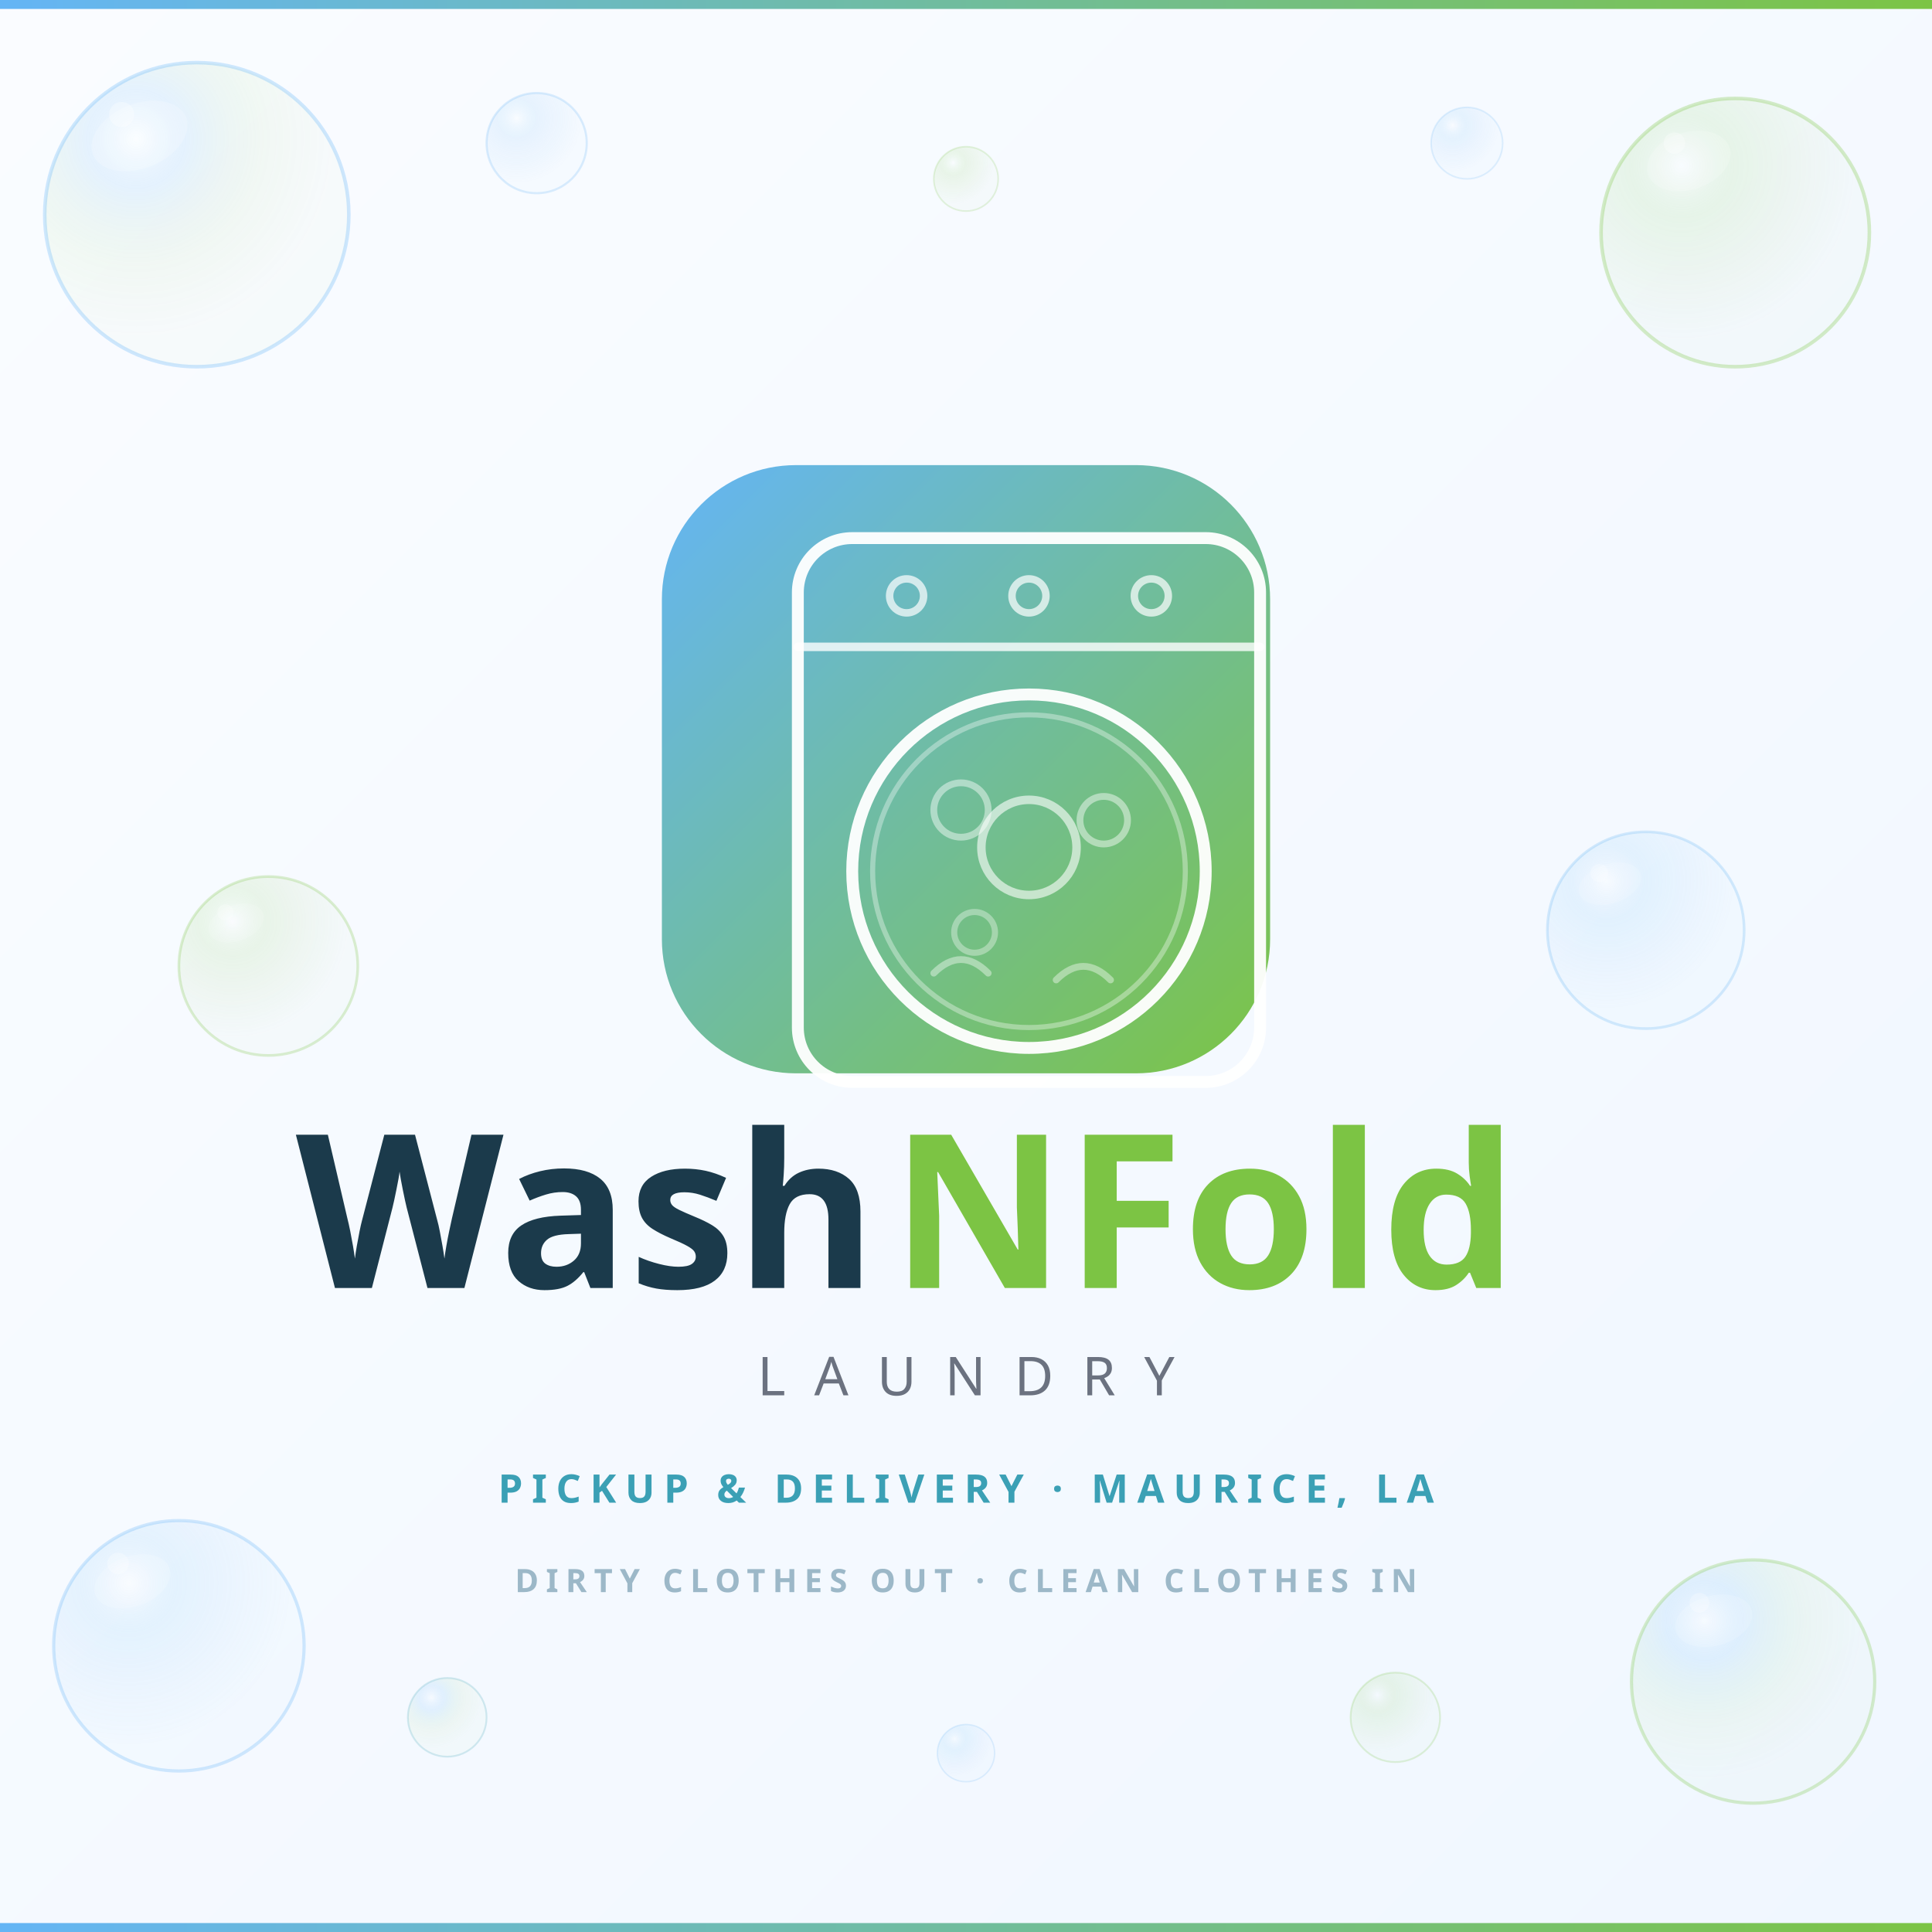
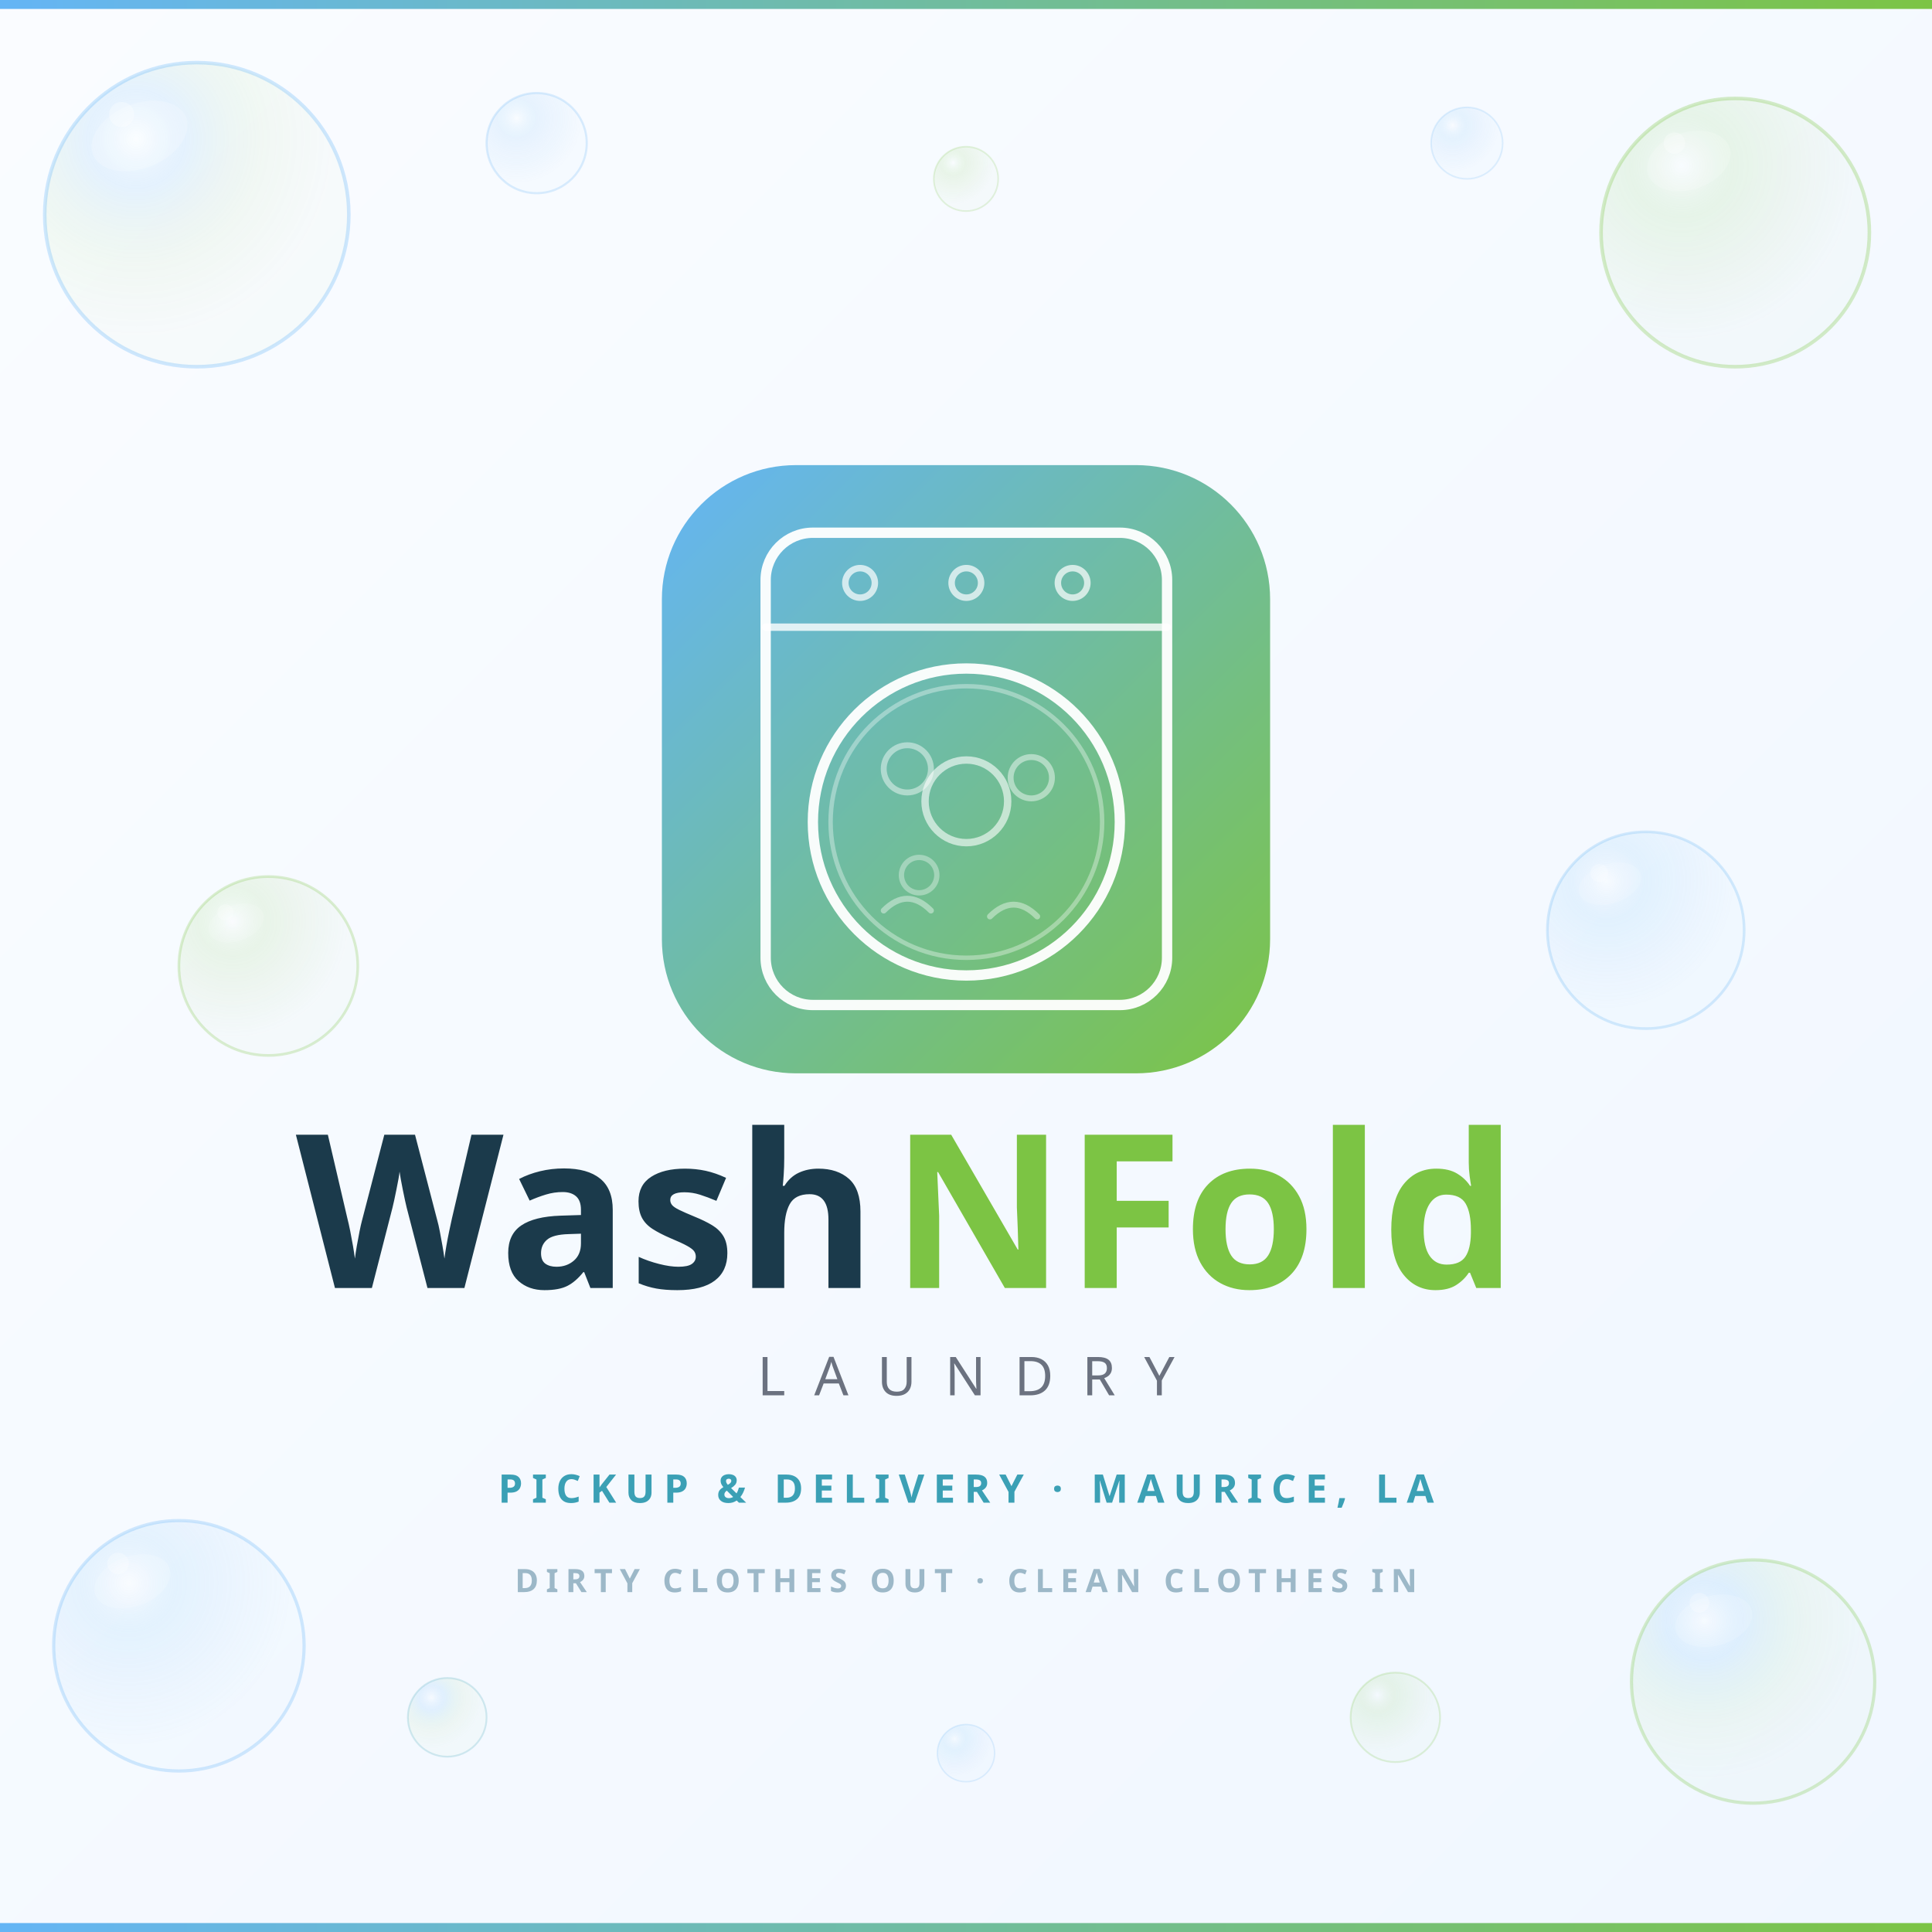
<svg xmlns="http://www.w3.org/2000/svg" viewBox="0 0 1080 1080" width="1080" height="1080">
  <defs>
    <linearGradient id="dbg" x1="0" y1="0" x2="1" y2="1">
      <stop offset="0%" stop-color="#FAFCFF" />
      <stop offset="100%" stop-color="#F0F7FF" />
    </linearGradient>
    <linearGradient id="accent" x1="0" y1="0" x2="1" y2="0">
      <stop offset="0%" stop-color="#64B5F6" />
      <stop offset="100%" stop-color="#7CC444" />
    </linearGradient>
    <radialGradient id="ga" cx="30%" cy="25%" r="65%">
      <stop offset="0%" stop-color="#FFFFFF" stop-opacity="0.22" />
      <stop offset="25%" stop-color="#64B5F6" stop-opacity="0.14" />
      <stop offset="65%" stop-color="#7CC444" stop-opacity="0.06" />
      <stop offset="100%" stop-color="#7CC444" stop-opacity="0.02" />
    </radialGradient>
    <radialGradient id="gb" cx="30%" cy="25%" r="65%">
      <stop offset="0%" stop-color="#FFFFFF" stop-opacity="0.2" />
      <stop offset="30%" stop-color="#64B5F6" stop-opacity="0.12" />
      <stop offset="100%" stop-color="#64B5F6" stop-opacity="0.02" />
    </radialGradient>
    <radialGradient id="gg" cx="30%" cy="25%" r="65%">
      <stop offset="0%" stop-color="#FFFFFF" stop-opacity="0.2" />
      <stop offset="30%" stop-color="#7CC444" stop-opacity="0.12" />
      <stop offset="100%" stop-color="#7CC444" stop-opacity="0.02" />
    </radialGradient>
    <linearGradient id="mark" x1="0" y1="0" x2="1" y2="1">
      <stop offset="0%" stop-color="#64B5F6" />
      <stop offset="100%" stop-color="#7CC444" />
    </linearGradient>
  </defs>
  <rect width="1080" height="1080" fill="url(#dbg)" />
  <rect width="1080" height="5" fill="url(#accent)" />
  <rect y="1075" width="1080" height="5" fill="url(#accent)" />
  <circle cx="110" cy="120" r="85" fill="url(#ga)" stroke="#64B5F6" stroke-width="2" stroke-opacity="0.3" />
  <ellipse cx="78" cy="76" rx="28" ry="18" fill="#FFFFFF" opacity="0.18" transform="rotate(-22,78,76)" />
  <circle cx="68" cy="64" r="7" fill="#FFFFFF" opacity="0.3" />
  <circle cx="970" cy="130" r="75" fill="url(#gg)" stroke="#7CC444" stroke-width="2" stroke-opacity="0.3" />
  <ellipse cx="944" cy="90" rx="24" ry="16" fill="#FFFFFF" opacity="0.16" transform="rotate(-18,944,90)" />
  <circle cx="936" cy="80" r="6" fill="#FFFFFF" opacity="0.28" />
  <circle cx="100" cy="920" r="70" fill="url(#gb)" stroke="#64B5F6" stroke-width="1.8" stroke-opacity="0.28" />
  <ellipse cx="74" cy="884" rx="22" ry="14" fill="#FFFFFF" opacity="0.15" transform="rotate(-20,74,884)" />
  <circle cx="66" cy="874" r="6" fill="#FFFFFF" opacity="0.25" />
  <circle cx="980" cy="940" r="68" fill="url(#ga)" stroke="#7CC444" stroke-width="1.8" stroke-opacity="0.28" />
  <ellipse cx="958" cy="906" rx="22" ry="14" fill="#FFFFFF" opacity="0.14" transform="rotate(-15,958,906)" />
  <circle cx="950" cy="896" r="5.5" fill="#FFFFFF" opacity="0.24" />
  <circle cx="920" cy="520" r="55" fill="url(#gb)" stroke="#64B5F6" stroke-width="1.5" stroke-opacity="0.25" />
  <ellipse cx="900" cy="494" rx="18" ry="11" fill="#FFFFFF" opacity="0.12" transform="rotate(-18,900,494)" />
  <circle cx="894" cy="488" r="5" fill="#FFFFFF" opacity="0.22" />
  <circle cx="150" cy="540" r="50" fill="url(#gg)" stroke="#7CC444" stroke-width="1.5" stroke-opacity="0.25" />
  <ellipse cx="132" cy="516" rx="16" ry="10" fill="#FFFFFF" opacity="0.12" transform="rotate(-20,132,516)" />
  <circle cx="126" cy="510" r="4.5" fill="#FFFFFF" opacity="0.22" />
  <circle cx="300" cy="80" r="28" fill="url(#gb)" stroke="#64B5F6" stroke-width="1.2" stroke-opacity="0.22" />
  <circle cx="780" cy="960" r="25" fill="url(#gg)" stroke="#7CC444" stroke-width="1" stroke-opacity="0.2" />
  <circle cx="250" cy="960" r="22" fill="url(#ga)" stroke="#3BA0B5" stroke-width="1" stroke-opacity="0.2" />
  <circle cx="820" cy="80" r="20" fill="url(#gb)" stroke="#64B5F6" stroke-width="0.9" stroke-opacity="0.18" />
  <circle cx="540" cy="100" r="18" fill="url(#gg)" stroke="#7CC444" stroke-width="0.9" stroke-opacity="0.18" />
  <circle cx="540" cy="980" r="16" fill="url(#gb)" stroke="#64B5F6" stroke-width="0.8" stroke-opacity="0.18" />
  <rect x="370" y="260" width="340" height="340" rx="75" fill="url(#mark)" />
-   <g transform="translate(408,278) scale(1.9)">
+   <g transform="translate(395,278) scale(1.65)">
    <rect x="20" y="12" width="136" height="160" rx="16" fill="none" stroke="#FFFFFF" stroke-width="3.5" stroke-linecap="round" stroke-linejoin="round" opacity="0.95" />
    <line x1="20" y1="44" x2="156" y2="44" stroke="#FFFFFF" stroke-width="2.5" stroke-linecap="round" opacity="0.8" />
    <circle cx="52" cy="29" r="5" fill="none" stroke="#FFFFFF" stroke-width="2.2" opacity="0.7" />
    <circle cx="88" cy="29" r="5" fill="none" stroke="#FFFFFF" stroke-width="2.2" opacity="0.7" />
    <circle cx="124" cy="29" r="5" fill="none" stroke="#FFFFFF" stroke-width="2.2" opacity="0.7" />
    <circle cx="88" cy="110" r="52" fill="none" stroke="#FFFFFF" stroke-width="3.5" stroke-linecap="round" opacity="0.95" />
    <circle cx="88" cy="110" r="46" fill="none" stroke="#FFFFFF" stroke-width="1.5" opacity="0.35" />
    <circle cx="88" cy="103" r="14" fill="none" stroke="#FFFFFF" stroke-width="2.5" opacity="0.6" />
    <circle cx="68" cy="92" r="8" fill="none" stroke="#FFFFFF" stroke-width="2" opacity="0.45" />
    <circle cx="110" cy="95" r="7" fill="none" stroke="#FFFFFF" stroke-width="2" opacity="0.45" />
    <circle cx="72" cy="128" r="6" fill="none" stroke="#FFFFFF" stroke-width="1.8" opacity="0.35" />
    <path d="M60 140 Q68 132 76 140" fill="none" stroke="#FFFFFF" stroke-width="2" stroke-linecap="round" opacity="0.4" />
    <path d="M96 142 Q104 134 112 142" fill="none" stroke="#FFFFFF" stroke-width="2" stroke-linecap="round" opacity="0.4" />
  </g>
  <text x="490" y="720" text-anchor="end" font-family="'Nunito', sans-serif" font-weight="900" font-size="120" fill="#1B3A4B">Wash</text>
  <text x="498" y="720" text-anchor="start" font-family="'Nunito', sans-serif" font-weight="900" font-size="120" fill="#7CC444">NFold</text>
  <text x="540" y="780" text-anchor="middle" font-family="'Nunito', sans-serif" font-weight="400" font-size="30" letter-spacing="16" fill="#6B7280">LAUNDRY</text>
  <text x="540" y="840" text-anchor="middle" font-family="'Nunito', sans-serif" font-weight="700" font-size="22" letter-spacing="5" fill="#3BA0B5">PICKUP &amp; DELIVERY · MAURICE, LA</text>
  <text x="540" y="890" text-anchor="middle" font-family="'Nunito', sans-serif" font-weight="800" font-size="18" letter-spacing="4" fill="#9CB8C8">DIRTY CLOTHES OUT · CLEAN CLOTHES IN</text>
</svg>
